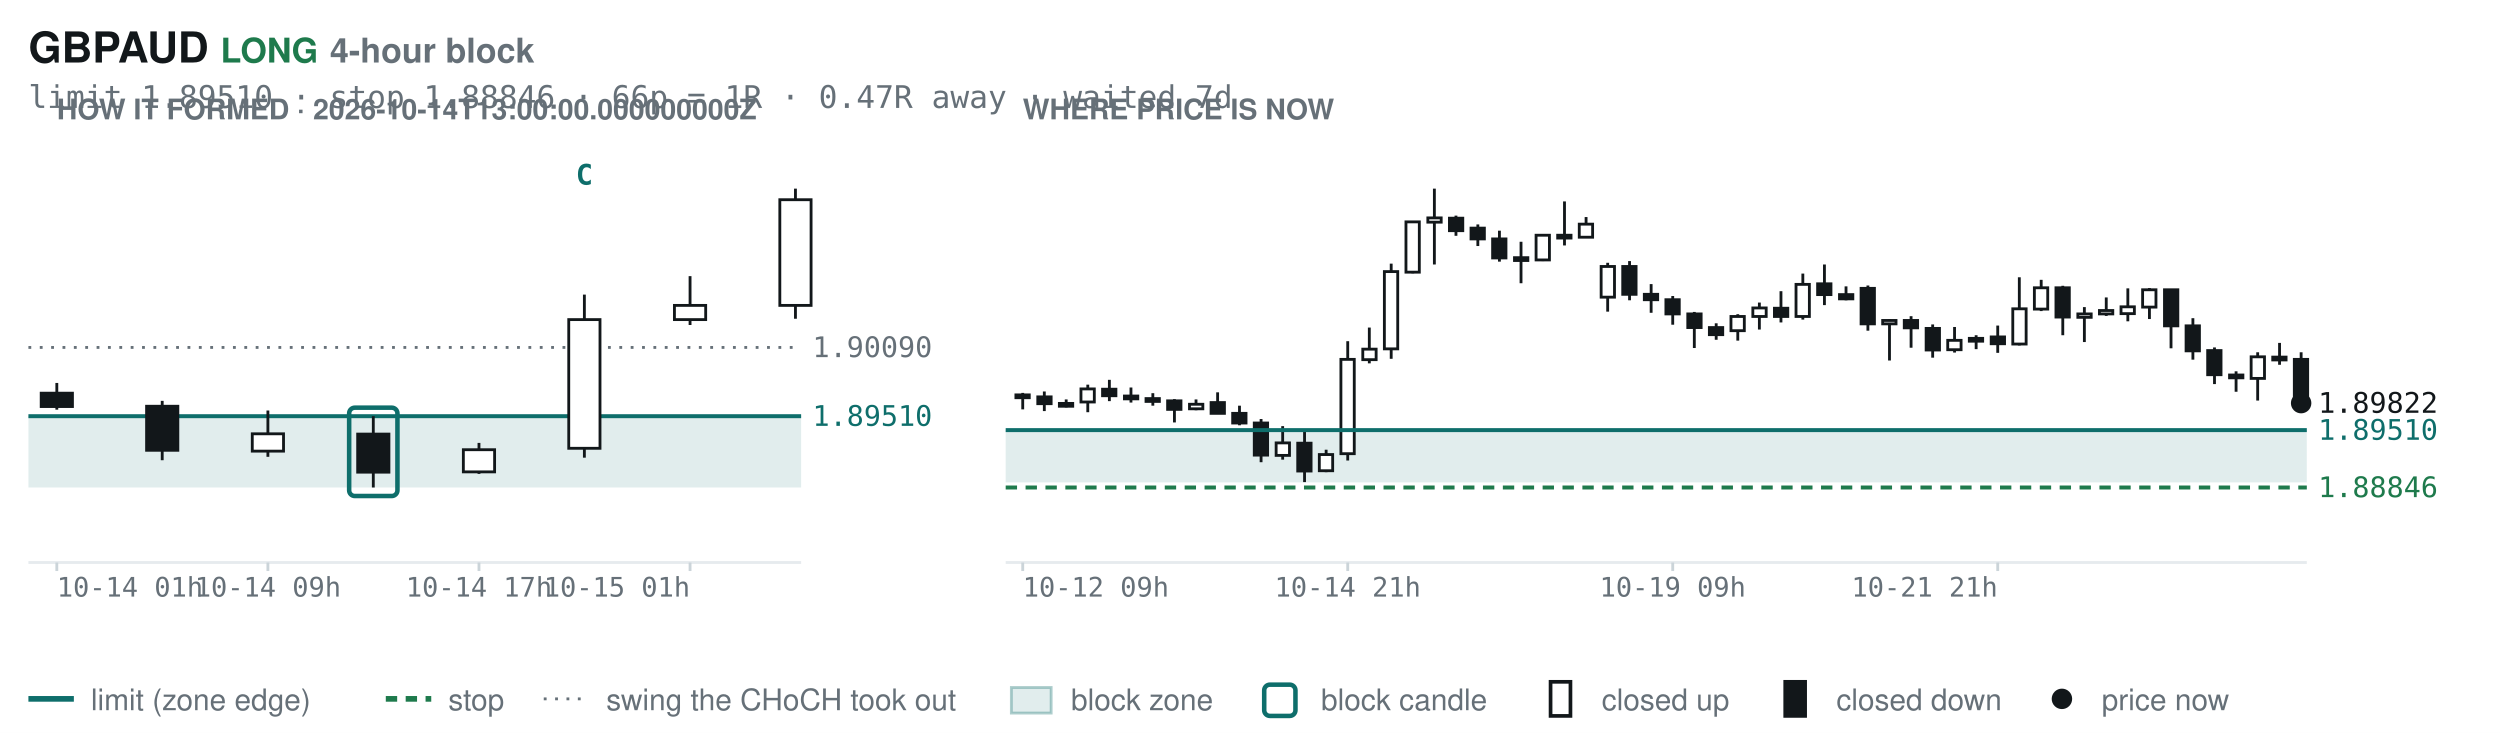
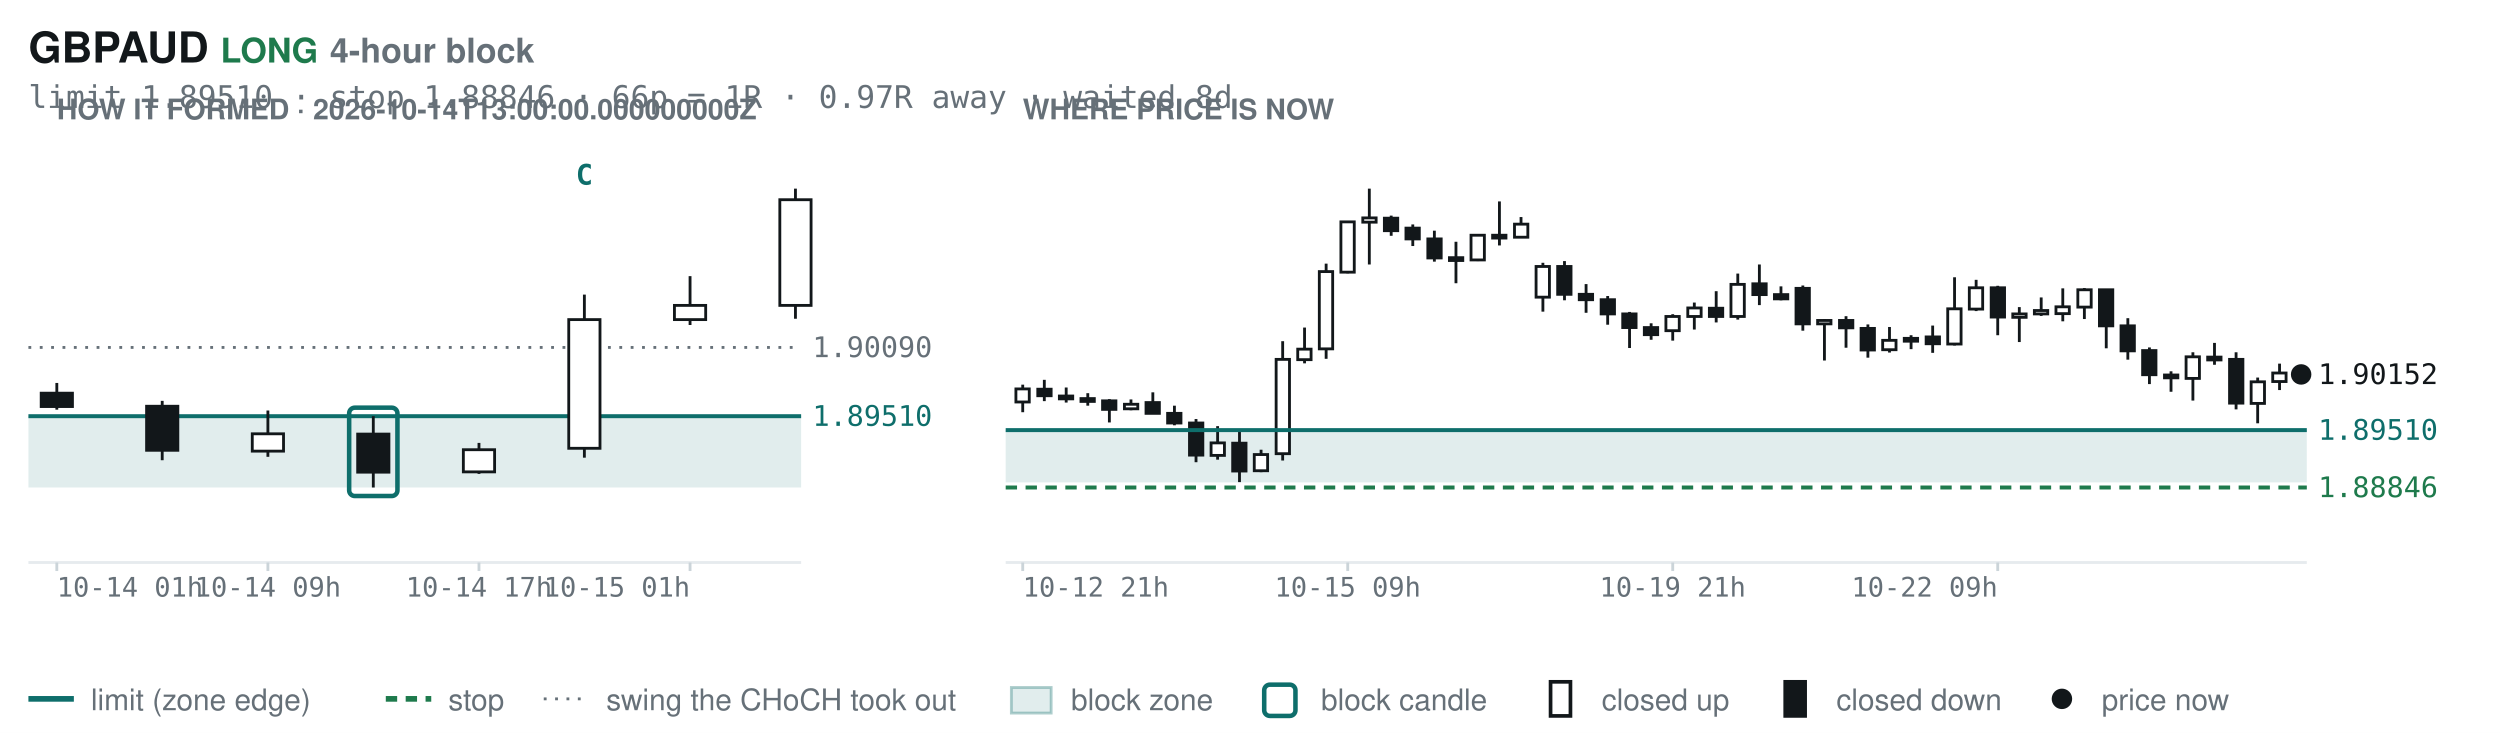
<svg xmlns="http://www.w3.org/2000/svg" viewBox="0 0 880 258" width="880" height="258" role="img" aria-label="GBPAUD long order block: the candles that formed it, and where price is now">
  <rect width="880" height="258" fill="#FFFFFF" />
  <text x="10" y="22" fill="#12171A" font-family="system-ui,-apple-system,Segoe UI,Helvetica,Arial,sans-serif" font-size="15" font-weight="700">GBPAUD <tspan fill="#1E7A4C" font-size="12">LONG</tspan>
    <tspan fill="#667078" font-size="12">4-hour block</tspan>
  </text>
-   <text x="10" y="38" fill="#667078" font-family="ui-monospace,SFMono-Regular,Menlo,Consolas,monospace" font-size="11">limit 1.89510 · stop 1.88846 · 66p = 1R · 0.47R away · waited 7d</text>
+   <text x="10" y="38" fill="#667078" font-family="ui-monospace,SFMono-Regular,Menlo,Consolas,monospace" font-size="11">limit 1.89510 · stop 1.88846 · 66p = 1R · 0.97R away · waited 8d</text>
  <text x="20" y="42" fill="#667078" font-family="system-ui,-apple-system,Segoe UI,Helvetica,Arial,sans-serif" font-size="10" font-weight="600">HOW IT FORMED · 2026-10-14T13:00:00.000000000Z</text>
  <text x="360" y="42" fill="#667078" font-family="system-ui,-apple-system,Segoe UI,Helvetica,Arial,sans-serif" font-size="10" font-weight="600">WHERE PRICE IS NOW</text>
  <rect x="10.0" y="146.5" width="272.0" height="25.1" fill="#0E6E6B1F" />
  <line x1="10.0" y1="122.3" x2="282.0" y2="122.3" stroke="#667078" stroke-width="1" stroke-dasharray="1 3" />
  <line x1="10.0" y1="146.5" x2="282.0" y2="146.5" stroke="#0E6E6B" stroke-width="1.4" />
  <line x1="20.0" y1="134.8" x2="20.0" y2="144.2" stroke="#12171A" stroke-width="1" />
  <rect x="14.5" y="138.4" width="11.0" height="4.7" fill="#12171A" stroke="#12171A" stroke-width="1" />
  <line x1="57.1" y1="141.1" x2="57.1" y2="162.0" stroke="#12171A" stroke-width="1" />
  <rect x="51.6" y="143.0" width="11.0" height="15.5" fill="#12171A" stroke="#12171A" stroke-width="1" />
  <line x1="94.3" y1="144.5" x2="94.3" y2="160.8" stroke="#12171A" stroke-width="1" />
  <rect x="88.8" y="152.7" width="11.0" height="6.1" fill="#FFFFFF" stroke="#12171A" stroke-width="1" />
  <line x1="131.4" y1="146.5" x2="131.4" y2="171.6" stroke="#12171A" stroke-width="1" />
  <rect x="125.9" y="152.8" width="11.0" height="13.4" fill="#12171A" stroke="#12171A" stroke-width="1" />
  <line x1="168.6" y1="155.9" x2="168.6" y2="166.8" stroke="#12171A" stroke-width="1" />
  <rect x="163.1" y="158.3" width="11.0" height="7.8" fill="#FFFFFF" stroke="#12171A" stroke-width="1" />
  <line x1="205.7" y1="103.7" x2="205.7" y2="161.1" stroke="#12171A" stroke-width="1" />
  <rect x="200.2" y="112.5" width="11.0" height="45.3" fill="#FFFFFF" stroke="#12171A" stroke-width="1" />
  <line x1="242.9" y1="97.2" x2="242.9" y2="114.4" stroke="#12171A" stroke-width="1" />
  <rect x="237.4" y="107.5" width="11.0" height="5.0" fill="#FFFFFF" stroke="#12171A" stroke-width="1" />
  <line x1="280.0" y1="66.4" x2="280.0" y2="112.2" stroke="#12171A" stroke-width="1" />
  <rect x="274.5" y="70.3" width="11.0" height="37.2" fill="#FFFFFF" stroke="#12171A" stroke-width="1" />
  <rect x="122.9" y="143.5" width="17.0" height="31.1" fill="none" stroke="#0E6E6B" stroke-width="1.6" rx="2" />
  <text x="205.7" y="65" fill="#0E6E6B" text-anchor="middle" font-family="ui-monospace,SFMono-Regular,Menlo,Consolas,monospace" font-size="10" font-weight="700">C</text>
  <line x1="10.0" y1="198.0" x2="282.0" y2="198.0" stroke="#E6EBEE" stroke-width="1" />
  <line x1="20.0" y1="198.0" x2="20.0" y2="201.0" stroke="#CBD4D9" stroke-width="1" />
  <text x="20.0" y="210.0" fill="#667078" text-anchor="start" font-family="ui-monospace,SFMono-Regular,Menlo,Consolas,monospace" font-size="9.5">10-14 01h</text>
  <line x1="94.3" y1="198.0" x2="94.3" y2="201.0" stroke="#CBD4D9" stroke-width="1" />
  <text x="94.3" y="210.0" fill="#667078" text-anchor="middle" font-family="ui-monospace,SFMono-Regular,Menlo,Consolas,monospace" font-size="9.5">10-14 09h</text>
  <line x1="168.6" y1="198.0" x2="168.6" y2="201.0" stroke="#CBD4D9" stroke-width="1" />
  <text x="168.6" y="210.0" fill="#667078" text-anchor="middle" font-family="ui-monospace,SFMono-Regular,Menlo,Consolas,monospace" font-size="9.5">10-14 17h</text>
  <line x1="242.9" y1="198.0" x2="242.9" y2="201.0" stroke="#CBD4D9" stroke-width="1" />
  <text x="242.9" y="210.0" fill="#667078" text-anchor="end" font-family="ui-monospace,SFMono-Regular,Menlo,Consolas,monospace" font-size="9.5">10-15 01h</text>
  <text x="286.0" y="149.9" fill="#0E6E6B" font-family="ui-monospace,SFMono-Regular,Menlo,Consolas,monospace" font-size="10">1.89510</text>
  <text x="286.0" y="125.7" fill="#667078" font-family="ui-monospace,SFMono-Regular,Menlo,Consolas,monospace" font-size="10">1.90090</text>
  <rect x="354.0" y="151.4" width="458.0" height="18.4" fill="#0E6E6B1F" />
-   <line x1="360.0" y1="138.3" x2="360.0" y2="144.1" stroke="#12171A" stroke-width="1" />
-   <rect x="357.6" y="139.0" width="4.7" height="1.0" fill="#12171A" stroke="#12171A" stroke-width="1" />
-   <line x1="367.6" y1="137.8" x2="367.6" y2="144.7" stroke="#12171A" stroke-width="1" />
-   <rect x="365.3" y="139.7" width="4.7" height="2.4" fill="#12171A" stroke="#12171A" stroke-width="1" />
-   <line x1="375.3" y1="140.6" x2="375.3" y2="143.4" stroke="#12171A" stroke-width="1" />
-   <rect x="372.9" y="142.0" width="4.7" height="1.0" fill="#12171A" stroke="#12171A" stroke-width="1" />
-   <line x1="382.9" y1="135.4" x2="382.9" y2="145.1" stroke="#12171A" stroke-width="1" />
-   <rect x="380.5" y="136.9" width="4.7" height="4.6" fill="#FFFFFF" stroke="#12171A" stroke-width="1" />
-   <line x1="390.5" y1="133.7" x2="390.5" y2="141.2" stroke="#12171A" stroke-width="1" />
-   <rect x="388.1" y="137.0" width="4.7" height="2.3" fill="#12171A" stroke="#12171A" stroke-width="1" />
-   <line x1="398.1" y1="136.4" x2="398.1" y2="141.7" stroke="#12171A" stroke-width="1" />
-   <rect x="395.8" y="139.4" width="4.7" height="1.0" fill="#12171A" stroke="#12171A" stroke-width="1" />
-   <line x1="405.8" y1="138.4" x2="405.8" y2="142.8" stroke="#12171A" stroke-width="1" />
-   <rect x="403.4" y="140.3" width="4.7" height="1.0" fill="#12171A" stroke="#12171A" stroke-width="1" />
-   <line x1="413.4" y1="140.5" x2="413.4" y2="148.7" stroke="#12171A" stroke-width="1" />
-   <rect x="411.0" y="141.1" width="4.7" height="3.0" fill="#12171A" stroke="#12171A" stroke-width="1" />
-   <line x1="421.0" y1="140.6" x2="421.0" y2="144.4" stroke="#12171A" stroke-width="1" />
-   <rect x="418.7" y="142.3" width="4.7" height="1.6" fill="#FFFFFF" stroke="#12171A" stroke-width="1" />
-   <line x1="428.6" y1="138.1" x2="428.6" y2="145.7" stroke="#12171A" stroke-width="1" />
-   <rect x="426.3" y="141.7" width="4.7" height="3.8" fill="#12171A" stroke="#12171A" stroke-width="1" />
-   <line x1="436.3" y1="142.8" x2="436.3" y2="149.7" stroke="#12171A" stroke-width="1" />
-   <rect x="433.9" y="145.5" width="4.7" height="3.4" fill="#12171A" stroke="#12171A" stroke-width="1" />
-   <line x1="443.9" y1="147.5" x2="443.9" y2="162.7" stroke="#12171A" stroke-width="1" />
-   <rect x="441.5" y="148.9" width="4.7" height="11.3" fill="#12171A" stroke="#12171A" stroke-width="1" />
-   <line x1="451.5" y1="150.0" x2="451.5" y2="161.8" stroke="#12171A" stroke-width="1" />
-   <rect x="449.2" y="155.9" width="4.7" height="4.4" fill="#FFFFFF" stroke="#12171A" stroke-width="1" />
-   <line x1="459.2" y1="151.4" x2="459.2" y2="169.7" stroke="#12171A" stroke-width="1" />
-   <rect x="456.8" y="156.0" width="4.7" height="9.8" fill="#12171A" stroke="#12171A" stroke-width="1" />
-   <line x1="466.8" y1="158.3" x2="466.8" y2="166.2" stroke="#12171A" stroke-width="1" />
-   <rect x="464.4" y="160.0" width="4.7" height="5.7" fill="#FFFFFF" stroke="#12171A" stroke-width="1" />
-   <line x1="474.4" y1="120.1" x2="474.4" y2="162.1" stroke="#12171A" stroke-width="1" />
-   <rect x="472.0" y="126.5" width="4.7" height="33.2" fill="#FFFFFF" stroke="#12171A" stroke-width="1" />
-   <line x1="482.0" y1="115.3" x2="482.0" y2="127.9" stroke="#12171A" stroke-width="1" />
-   <rect x="479.7" y="122.9" width="4.7" height="3.7" fill="#FFFFFF" stroke="#12171A" stroke-width="1" />
-   <line x1="489.7" y1="92.8" x2="489.7" y2="126.3" stroke="#12171A" stroke-width="1" />
-   <rect x="487.3" y="95.6" width="4.7" height="27.2" fill="#FFFFFF" stroke="#12171A" stroke-width="1" />
-   <line x1="497.3" y1="77.9" x2="497.3" y2="96.2" stroke="#12171A" stroke-width="1" />
-   <rect x="494.9" y="78.1" width="4.7" height="17.7" fill="#FFFFFF" stroke="#12171A" stroke-width="1" />
-   <line x1="504.9" y1="66.4" x2="504.9" y2="93.1" stroke="#12171A" stroke-width="1" />
-   <rect x="502.6" y="76.7" width="4.7" height="1.5" fill="#FFFFFF" stroke="#12171A" stroke-width="1" />
-   <line x1="512.5" y1="75.9" x2="512.5" y2="83.0" stroke="#12171A" stroke-width="1" />
-   <rect x="510.2" y="76.8" width="4.7" height="4.4" fill="#12171A" stroke="#12171A" stroke-width="1" />
-   <line x1="520.2" y1="79.0" x2="520.2" y2="86.6" stroke="#12171A" stroke-width="1" />
-   <rect x="517.8" y="80.3" width="4.7" height="3.8" fill="#12171A" stroke="#12171A" stroke-width="1" />
-   <line x1="527.8" y1="81.2" x2="527.8" y2="92.1" stroke="#12171A" stroke-width="1" />
-   <rect x="525.4" y="84.1" width="4.7" height="6.7" fill="#12171A" stroke="#12171A" stroke-width="1" />
-   <line x1="535.4" y1="85.1" x2="535.4" y2="99.7" stroke="#12171A" stroke-width="1" />
-   <rect x="533.1" y="90.7" width="4.7" height="1.0" fill="#12171A" stroke="#12171A" stroke-width="1" />
-   <line x1="543.1" y1="82.6" x2="543.1" y2="91.9" stroke="#12171A" stroke-width="1" />
-   <rect x="540.7" y="82.8" width="4.7" height="8.7" fill="#FFFFFF" stroke="#12171A" stroke-width="1" />
-   <line x1="550.7" y1="70.9" x2="550.7" y2="86.4" stroke="#12171A" stroke-width="1" />
-   <rect x="548.3" y="82.8" width="4.7" height="1.0" fill="#12171A" stroke="#12171A" stroke-width="1" />
-   <line x1="558.3" y1="76.4" x2="558.3" y2="83.6" stroke="#12171A" stroke-width="1" />
-   <rect x="555.9" y="78.9" width="4.7" height="4.6" fill="#FFFFFF" stroke="#12171A" stroke-width="1" />
-   <line x1="565.9" y1="92.5" x2="565.9" y2="109.7" stroke="#12171A" stroke-width="1" />
-   <rect x="563.6" y="93.8" width="4.7" height="10.8" fill="#FFFFFF" stroke="#12171A" stroke-width="1" />
-   <line x1="573.6" y1="91.9" x2="573.6" y2="105.7" stroke="#12171A" stroke-width="1" />
-   <rect x="571.2" y="93.8" width="4.7" height="9.8" fill="#12171A" stroke="#12171A" stroke-width="1" />
-   <line x1="581.2" y1="100.0" x2="581.2" y2="110.1" stroke="#12171A" stroke-width="1" />
-   <rect x="578.8" y="103.6" width="4.7" height="1.9" fill="#12171A" stroke="#12171A" stroke-width="1" />
-   <line x1="588.8" y1="104.2" x2="588.8" y2="114.3" stroke="#12171A" stroke-width="1" />
-   <rect x="586.4" y="105.5" width="4.7" height="5.0" fill="#12171A" stroke="#12171A" stroke-width="1" />
-   <line x1="596.4" y1="109.8" x2="596.4" y2="122.5" stroke="#12171A" stroke-width="1" />
-   <rect x="594.1" y="110.5" width="4.7" height="4.8" fill="#12171A" stroke="#12171A" stroke-width="1" />
-   <line x1="604.1" y1="113.8" x2="604.1" y2="119.6" stroke="#12171A" stroke-width="1" />
-   <rect x="601.7" y="115.3" width="4.7" height="2.5" fill="#12171A" stroke="#12171A" stroke-width="1" />
-   <line x1="611.7" y1="110.6" x2="611.7" y2="119.9" stroke="#12171A" stroke-width="1" />
-   <rect x="609.3" y="111.4" width="4.7" height="5.0" fill="#FFFFFF" stroke="#12171A" stroke-width="1" />
-   <line x1="619.3" y1="106.5" x2="619.3" y2="116.0" stroke="#12171A" stroke-width="1" />
-   <rect x="617.0" y="108.4" width="4.7" height="3.0" fill="#FFFFFF" stroke="#12171A" stroke-width="1" />
-   <line x1="626.9" y1="102.5" x2="626.9" y2="113.5" stroke="#12171A" stroke-width="1" />
-   <rect x="624.6" y="108.5" width="4.7" height="2.9" fill="#12171A" stroke="#12171A" stroke-width="1" />
-   <line x1="634.6" y1="96.3" x2="634.6" y2="112.5" stroke="#12171A" stroke-width="1" />
-   <rect x="632.2" y="100.1" width="4.7" height="11.3" fill="#FFFFFF" stroke="#12171A" stroke-width="1" />
-   <line x1="642.2" y1="93.1" x2="642.2" y2="107.4" stroke="#12171A" stroke-width="1" />
-   <rect x="639.8" y="99.9" width="4.7" height="3.8" fill="#12171A" stroke="#12171A" stroke-width="1" />
-   <line x1="649.8" y1="100.8" x2="649.8" y2="105.7" stroke="#12171A" stroke-width="1" />
-   <rect x="647.5" y="103.7" width="4.7" height="1.5" fill="#12171A" stroke="#12171A" stroke-width="1" />
-   <line x1="657.5" y1="100.5" x2="657.5" y2="116.4" stroke="#12171A" stroke-width="1" />
-   <rect x="655.1" y="101.5" width="4.7" height="12.5" fill="#12171A" stroke="#12171A" stroke-width="1" />
-   <line x1="665.1" y1="112.4" x2="665.1" y2="126.9" stroke="#12171A" stroke-width="1" />
-   <rect x="662.7" y="112.8" width="4.7" height="1.2" fill="#FFFFFF" stroke="#12171A" stroke-width="1" />
-   <line x1="672.7" y1="111.3" x2="672.7" y2="122.4" stroke="#12171A" stroke-width="1" />
-   <rect x="670.3" y="112.8" width="4.7" height="2.6" fill="#12171A" stroke="#12171A" stroke-width="1" />
-   <line x1="680.3" y1="114.2" x2="680.3" y2="125.9" stroke="#12171A" stroke-width="1" />
-   <rect x="678.0" y="115.6" width="4.7" height="7.6" fill="#12171A" stroke="#12171A" stroke-width="1" />
-   <line x1="688.0" y1="115.1" x2="688.0" y2="124.1" stroke="#12171A" stroke-width="1" />
-   <rect x="685.6" y="119.8" width="4.7" height="3.3" fill="#FFFFFF" stroke="#12171A" stroke-width="1" />
-   <line x1="695.6" y1="118.0" x2="695.6" y2="122.9" stroke="#12171A" stroke-width="1" />
-   <rect x="693.2" y="119.1" width="4.7" height="1.0" fill="#FFFFFF" stroke="#12171A" stroke-width="1" />
-   <line x1="703.2" y1="114.6" x2="703.2" y2="124.2" stroke="#12171A" stroke-width="1" />
-   <rect x="700.9" y="118.6" width="4.7" height="2.4" fill="#12171A" stroke="#12171A" stroke-width="1" />
-   <line x1="710.8" y1="97.6" x2="710.8" y2="121.6" stroke="#12171A" stroke-width="1" />
-   <rect x="708.5" y="108.7" width="4.7" height="12.4" fill="#FFFFFF" stroke="#12171A" stroke-width="1" />
-   <line x1="718.5" y1="98.5" x2="718.5" y2="109.5" stroke="#12171A" stroke-width="1" />
-   <rect x="716.1" y="101.3" width="4.7" height="7.5" fill="#FFFFFF" stroke="#12171A" stroke-width="1" />
-   <line x1="726.1" y1="100.6" x2="726.1" y2="118.0" stroke="#12171A" stroke-width="1" />
-   <rect x="723.7" y="101.3" width="4.7" height="10.3" fill="#12171A" stroke="#12171A" stroke-width="1" />
-   <line x1="733.7" y1="108.1" x2="733.7" y2="120.4" stroke="#12171A" stroke-width="1" />
-   <rect x="731.4" y="110.5" width="4.7" height="1.2" fill="#FFFFFF" stroke="#12171A" stroke-width="1" />
-   <line x1="741.4" y1="104.7" x2="741.4" y2="111.2" stroke="#12171A" stroke-width="1" />
-   <rect x="739.0" y="109.3" width="4.7" height="1.2" fill="#FFFFFF" stroke="#12171A" stroke-width="1" />
-   <line x1="749.0" y1="101.5" x2="749.0" y2="113.1" stroke="#12171A" stroke-width="1" />
-   <rect x="746.6" y="108.0" width="4.7" height="2.4" fill="#FFFFFF" stroke="#12171A" stroke-width="1" />
-   <line x1="756.6" y1="101.4" x2="756.6" y2="112.3" stroke="#12171A" stroke-width="1" />
-   <rect x="754.2" y="102.0" width="4.7" height="6.1" fill="#FFFFFF" stroke="#12171A" stroke-width="1" />
-   <line x1="764.2" y1="102.0" x2="764.2" y2="122.6" stroke="#12171A" stroke-width="1" />
-   <rect x="761.9" y="102.0" width="4.7" height="12.7" fill="#12171A" stroke="#12171A" stroke-width="1" />
-   <line x1="771.9" y1="112.0" x2="771.9" y2="126.6" stroke="#12171A" stroke-width="1" />
-   <rect x="769.5" y="114.7" width="4.7" height="8.8" fill="#12171A" stroke="#12171A" stroke-width="1" />
-   <line x1="779.5" y1="122.3" x2="779.5" y2="135.2" stroke="#12171A" stroke-width="1" />
-   <rect x="777.1" y="123.4" width="4.7" height="8.5" fill="#12171A" stroke="#12171A" stroke-width="1" />
-   <line x1="787.1" y1="130.7" x2="787.1" y2="137.9" stroke="#12171A" stroke-width="1" />
-   <rect x="784.8" y="132.0" width="4.7" height="1.0" fill="#12171A" stroke="#12171A" stroke-width="1" />
-   <line x1="794.7" y1="124.0" x2="794.7" y2="141.0" stroke="#12171A" stroke-width="1" />
-   <rect x="792.4" y="125.6" width="4.7" height="7.6" fill="#FFFFFF" stroke="#12171A" stroke-width="1" />
-   <line x1="802.4" y1="120.7" x2="802.4" y2="128.4" stroke="#12171A" stroke-width="1" />
-   <rect x="800.0" y="125.7" width="4.7" height="1.0" fill="#12171A" stroke="#12171A" stroke-width="1" />
-   <line x1="810.0" y1="124.0" x2="810.0" y2="144.1" stroke="#12171A" stroke-width="1" />
-   <rect x="807.6" y="126.5" width="4.7" height="15.4" fill="#12171A" stroke="#12171A" stroke-width="1" />
+   <line x1="360.0" y1="135.4" x2="360.0" y2="145.1" stroke="#12171A" stroke-width="1" />
+   <rect x="357.6" y="136.9" width="4.7" height="4.6" fill="#FFFFFF" stroke="#12171A" stroke-width="1" />
+   <line x1="367.6" y1="133.7" x2="367.6" y2="141.2" stroke="#12171A" stroke-width="1" />
+   <rect x="365.3" y="137.0" width="4.7" height="2.3" fill="#12171A" stroke="#12171A" stroke-width="1" />
+   <line x1="375.3" y1="136.4" x2="375.3" y2="141.7" stroke="#12171A" stroke-width="1" />
+   <rect x="372.9" y="139.4" width="4.7" height="1.0" fill="#12171A" stroke="#12171A" stroke-width="1" />
+   <line x1="382.9" y1="138.4" x2="382.9" y2="142.8" stroke="#12171A" stroke-width="1" />
+   <rect x="380.5" y="140.3" width="4.7" height="1.0" fill="#12171A" stroke="#12171A" stroke-width="1" />
+   <line x1="390.5" y1="140.5" x2="390.5" y2="148.7" stroke="#12171A" stroke-width="1" />
+   <rect x="388.1" y="141.1" width="4.7" height="3.0" fill="#12171A" stroke="#12171A" stroke-width="1" />
+   <line x1="398.1" y1="140.6" x2="398.1" y2="144.4" stroke="#12171A" stroke-width="1" />
+   <rect x="395.8" y="142.3" width="4.7" height="1.6" fill="#FFFFFF" stroke="#12171A" stroke-width="1" />
+   <line x1="405.8" y1="138.1" x2="405.8" y2="145.7" stroke="#12171A" stroke-width="1" />
+   <rect x="403.4" y="141.7" width="4.7" height="3.8" fill="#12171A" stroke="#12171A" stroke-width="1" />
+   <line x1="413.4" y1="142.8" x2="413.4" y2="149.7" stroke="#12171A" stroke-width="1" />
+   <rect x="411.0" y="145.5" width="4.7" height="3.4" fill="#12171A" stroke="#12171A" stroke-width="1" />
+   <line x1="421.0" y1="147.5" x2="421.0" y2="162.7" stroke="#12171A" stroke-width="1" />
+   <rect x="418.7" y="148.9" width="4.7" height="11.3" fill="#12171A" stroke="#12171A" stroke-width="1" />
+   <line x1="428.6" y1="150.0" x2="428.6" y2="161.8" stroke="#12171A" stroke-width="1" />
+   <rect x="426.3" y="155.9" width="4.7" height="4.4" fill="#FFFFFF" stroke="#12171A" stroke-width="1" />
+   <line x1="436.3" y1="151.4" x2="436.3" y2="169.7" stroke="#12171A" stroke-width="1" />
+   <rect x="433.9" y="156.0" width="4.7" height="9.8" fill="#12171A" stroke="#12171A" stroke-width="1" />
+   <line x1="443.9" y1="158.3" x2="443.9" y2="166.2" stroke="#12171A" stroke-width="1" />
+   <rect x="441.5" y="160.0" width="4.7" height="5.7" fill="#FFFFFF" stroke="#12171A" stroke-width="1" />
+   <line x1="451.5" y1="120.1" x2="451.5" y2="162.1" stroke="#12171A" stroke-width="1" />
+   <rect x="449.2" y="126.5" width="4.7" height="33.2" fill="#FFFFFF" stroke="#12171A" stroke-width="1" />
+   <line x1="459.2" y1="115.3" x2="459.2" y2="127.9" stroke="#12171A" stroke-width="1" />
+   <rect x="456.8" y="122.9" width="4.7" height="3.7" fill="#FFFFFF" stroke="#12171A" stroke-width="1" />
+   <line x1="466.8" y1="92.8" x2="466.8" y2="126.3" stroke="#12171A" stroke-width="1" />
+   <rect x="464.4" y="95.6" width="4.7" height="27.2" fill="#FFFFFF" stroke="#12171A" stroke-width="1" />
+   <line x1="474.4" y1="77.9" x2="474.4" y2="96.2" stroke="#12171A" stroke-width="1" />
+   <rect x="472.0" y="78.1" width="4.7" height="17.7" fill="#FFFFFF" stroke="#12171A" stroke-width="1" />
+   <line x1="482.0" y1="66.4" x2="482.0" y2="93.1" stroke="#12171A" stroke-width="1" />
+   <rect x="479.7" y="76.7" width="4.7" height="1.5" fill="#FFFFFF" stroke="#12171A" stroke-width="1" />
+   <line x1="489.7" y1="75.9" x2="489.7" y2="83.0" stroke="#12171A" stroke-width="1" />
+   <rect x="487.3" y="76.8" width="4.7" height="4.4" fill="#12171A" stroke="#12171A" stroke-width="1" />
+   <line x1="497.3" y1="79.0" x2="497.3" y2="86.6" stroke="#12171A" stroke-width="1" />
+   <rect x="494.9" y="80.3" width="4.7" height="3.8" fill="#12171A" stroke="#12171A" stroke-width="1" />
+   <line x1="504.9" y1="81.2" x2="504.9" y2="92.1" stroke="#12171A" stroke-width="1" />
+   <rect x="502.6" y="84.1" width="4.7" height="6.7" fill="#12171A" stroke="#12171A" stroke-width="1" />
+   <line x1="512.5" y1="85.1" x2="512.5" y2="99.7" stroke="#12171A" stroke-width="1" />
+   <rect x="510.2" y="90.7" width="4.7" height="1.0" fill="#12171A" stroke="#12171A" stroke-width="1" />
+   <line x1="520.2" y1="82.6" x2="520.2" y2="91.9" stroke="#12171A" stroke-width="1" />
+   <rect x="517.8" y="82.8" width="4.7" height="8.7" fill="#FFFFFF" stroke="#12171A" stroke-width="1" />
+   <line x1="527.8" y1="70.9" x2="527.8" y2="86.4" stroke="#12171A" stroke-width="1" />
+   <rect x="525.4" y="82.8" width="4.7" height="1.0" fill="#12171A" stroke="#12171A" stroke-width="1" />
+   <line x1="535.4" y1="76.4" x2="535.4" y2="83.6" stroke="#12171A" stroke-width="1" />
+   <rect x="533.1" y="78.9" width="4.7" height="4.6" fill="#FFFFFF" stroke="#12171A" stroke-width="1" />
+   <line x1="543.1" y1="92.5" x2="543.1" y2="109.7" stroke="#12171A" stroke-width="1" />
+   <rect x="540.7" y="93.8" width="4.7" height="10.8" fill="#FFFFFF" stroke="#12171A" stroke-width="1" />
+   <line x1="550.7" y1="91.9" x2="550.7" y2="105.7" stroke="#12171A" stroke-width="1" />
+   <rect x="548.3" y="93.8" width="4.7" height="9.8" fill="#12171A" stroke="#12171A" stroke-width="1" />
+   <line x1="558.3" y1="100.0" x2="558.3" y2="110.1" stroke="#12171A" stroke-width="1" />
+   <rect x="555.9" y="103.6" width="4.7" height="1.9" fill="#12171A" stroke="#12171A" stroke-width="1" />
+   <line x1="565.9" y1="104.2" x2="565.9" y2="114.3" stroke="#12171A" stroke-width="1" />
+   <rect x="563.6" y="105.5" width="4.7" height="5.0" fill="#12171A" stroke="#12171A" stroke-width="1" />
+   <line x1="573.6" y1="109.8" x2="573.6" y2="122.5" stroke="#12171A" stroke-width="1" />
+   <rect x="571.2" y="110.5" width="4.7" height="4.8" fill="#12171A" stroke="#12171A" stroke-width="1" />
+   <line x1="581.2" y1="113.8" x2="581.2" y2="119.6" stroke="#12171A" stroke-width="1" />
+   <rect x="578.8" y="115.3" width="4.7" height="2.5" fill="#12171A" stroke="#12171A" stroke-width="1" />
+   <line x1="588.8" y1="110.6" x2="588.8" y2="119.9" stroke="#12171A" stroke-width="1" />
+   <rect x="586.4" y="111.4" width="4.7" height="5.0" fill="#FFFFFF" stroke="#12171A" stroke-width="1" />
+   <line x1="596.4" y1="106.5" x2="596.4" y2="116.0" stroke="#12171A" stroke-width="1" />
+   <rect x="594.1" y="108.4" width="4.7" height="3.0" fill="#FFFFFF" stroke="#12171A" stroke-width="1" />
+   <line x1="604.1" y1="102.5" x2="604.1" y2="113.5" stroke="#12171A" stroke-width="1" />
+   <rect x="601.7" y="108.5" width="4.7" height="2.9" fill="#12171A" stroke="#12171A" stroke-width="1" />
+   <line x1="611.7" y1="96.3" x2="611.7" y2="112.5" stroke="#12171A" stroke-width="1" />
+   <rect x="609.3" y="100.1" width="4.7" height="11.3" fill="#FFFFFF" stroke="#12171A" stroke-width="1" />
+   <line x1="619.3" y1="93.1" x2="619.3" y2="107.4" stroke="#12171A" stroke-width="1" />
+   <rect x="617.0" y="99.9" width="4.7" height="3.8" fill="#12171A" stroke="#12171A" stroke-width="1" />
+   <line x1="626.9" y1="100.8" x2="626.9" y2="105.7" stroke="#12171A" stroke-width="1" />
+   <rect x="624.6" y="103.7" width="4.7" height="1.5" fill="#12171A" stroke="#12171A" stroke-width="1" />
+   <line x1="634.6" y1="100.5" x2="634.6" y2="116.4" stroke="#12171A" stroke-width="1" />
+   <rect x="632.2" y="101.5" width="4.7" height="12.5" fill="#12171A" stroke="#12171A" stroke-width="1" />
+   <line x1="642.2" y1="112.4" x2="642.2" y2="126.9" stroke="#12171A" stroke-width="1" />
+   <rect x="639.8" y="112.8" width="4.7" height="1.2" fill="#FFFFFF" stroke="#12171A" stroke-width="1" />
+   <line x1="649.8" y1="111.3" x2="649.8" y2="122.4" stroke="#12171A" stroke-width="1" />
+   <rect x="647.5" y="112.8" width="4.7" height="2.6" fill="#12171A" stroke="#12171A" stroke-width="1" />
+   <line x1="657.5" y1="114.2" x2="657.5" y2="125.9" stroke="#12171A" stroke-width="1" />
+   <rect x="655.1" y="115.6" width="4.7" height="7.6" fill="#12171A" stroke="#12171A" stroke-width="1" />
+   <line x1="665.1" y1="115.1" x2="665.1" y2="124.1" stroke="#12171A" stroke-width="1" />
+   <rect x="662.7" y="119.8" width="4.7" height="3.3" fill="#FFFFFF" stroke="#12171A" stroke-width="1" />
+   <line x1="672.7" y1="118.0" x2="672.7" y2="122.9" stroke="#12171A" stroke-width="1" />
+   <rect x="670.3" y="119.1" width="4.7" height="1.0" fill="#FFFFFF" stroke="#12171A" stroke-width="1" />
+   <line x1="680.3" y1="114.6" x2="680.3" y2="124.2" stroke="#12171A" stroke-width="1" />
+   <rect x="678.0" y="118.6" width="4.7" height="2.4" fill="#12171A" stroke="#12171A" stroke-width="1" />
+   <line x1="688.0" y1="97.6" x2="688.0" y2="121.6" stroke="#12171A" stroke-width="1" />
+   <rect x="685.6" y="108.7" width="4.7" height="12.4" fill="#FFFFFF" stroke="#12171A" stroke-width="1" />
+   <line x1="695.6" y1="98.5" x2="695.6" y2="109.5" stroke="#12171A" stroke-width="1" />
+   <rect x="693.2" y="101.3" width="4.7" height="7.5" fill="#FFFFFF" stroke="#12171A" stroke-width="1" />
+   <line x1="703.2" y1="100.6" x2="703.2" y2="118.0" stroke="#12171A" stroke-width="1" />
+   <rect x="700.9" y="101.3" width="4.7" height="10.3" fill="#12171A" stroke="#12171A" stroke-width="1" />
+   <line x1="710.8" y1="108.1" x2="710.8" y2="120.4" stroke="#12171A" stroke-width="1" />
+   <rect x="708.5" y="110.5" width="4.7" height="1.2" fill="#FFFFFF" stroke="#12171A" stroke-width="1" />
+   <line x1="718.5" y1="104.7" x2="718.5" y2="111.2" stroke="#12171A" stroke-width="1" />
+   <rect x="716.1" y="109.3" width="4.7" height="1.2" fill="#FFFFFF" stroke="#12171A" stroke-width="1" />
+   <line x1="726.1" y1="101.5" x2="726.1" y2="113.1" stroke="#12171A" stroke-width="1" />
+   <rect x="723.7" y="108.0" width="4.7" height="2.4" fill="#FFFFFF" stroke="#12171A" stroke-width="1" />
+   <line x1="733.7" y1="101.4" x2="733.7" y2="112.3" stroke="#12171A" stroke-width="1" />
+   <rect x="731.4" y="102.0" width="4.7" height="6.1" fill="#FFFFFF" stroke="#12171A" stroke-width="1" />
+   <line x1="741.4" y1="102.0" x2="741.4" y2="122.6" stroke="#12171A" stroke-width="1" />
+   <rect x="739.0" y="102.0" width="4.7" height="12.7" fill="#12171A" stroke="#12171A" stroke-width="1" />
+   <line x1="749.0" y1="112.0" x2="749.0" y2="126.6" stroke="#12171A" stroke-width="1" />
+   <rect x="746.6" y="114.7" width="4.7" height="8.8" fill="#12171A" stroke="#12171A" stroke-width="1" />
+   <line x1="756.6" y1="122.3" x2="756.6" y2="135.2" stroke="#12171A" stroke-width="1" />
+   <rect x="754.2" y="123.4" width="4.7" height="8.5" fill="#12171A" stroke="#12171A" stroke-width="1" />
+   <line x1="764.2" y1="130.7" x2="764.2" y2="137.9" stroke="#12171A" stroke-width="1" />
+   <rect x="761.9" y="132.0" width="4.7" height="1.0" fill="#12171A" stroke="#12171A" stroke-width="1" />
+   <line x1="771.9" y1="124.0" x2="771.9" y2="141.0" stroke="#12171A" stroke-width="1" />
+   <rect x="769.5" y="125.6" width="4.7" height="7.6" fill="#FFFFFF" stroke="#12171A" stroke-width="1" />
+   <line x1="779.5" y1="120.7" x2="779.5" y2="128.4" stroke="#12171A" stroke-width="1" />
+   <rect x="777.1" y="125.7" width="4.7" height="1.0" fill="#12171A" stroke="#12171A" stroke-width="1" />
+   <line x1="787.1" y1="124.0" x2="787.1" y2="144.1" stroke="#12171A" stroke-width="1" />
+   <rect x="784.8" y="126.5" width="4.7" height="15.4" fill="#12171A" stroke="#12171A" stroke-width="1" />
+   <line x1="794.7" y1="132.9" x2="794.7" y2="149.0" stroke="#12171A" stroke-width="1" />
+   <rect x="792.4" y="134.4" width="4.7" height="7.6" fill="#FFFFFF" stroke="#12171A" stroke-width="1" />
+   <line x1="802.4" y1="128.0" x2="802.4" y2="137.3" stroke="#12171A" stroke-width="1" />
+   <rect x="800.0" y="131.3" width="4.7" height="3.0" fill="#FFFFFF" stroke="#12171A" stroke-width="1" />
+   <line x1="810.0" y1="130.8" x2="810.0" y2="134.9" stroke="#12171A" stroke-width="1" />
+   <rect x="807.6" y="131.3" width="4.7" height="1.0" fill="#12171A" stroke="#12171A" stroke-width="1" />
  <line x1="354.0" y1="151.4" x2="812.0" y2="151.4" stroke="#0E6E6B" stroke-width="1.4" />
  <line x1="354.0" y1="171.6" x2="812.0" y2="171.6" stroke="#1E7A4C" stroke-width="1.4" stroke-dasharray="4 3" />
-   <circle cx="810.0" cy="141.9" r="3.6" fill="#12171A" />
+   <circle cx="810.0" cy="131.8" r="3.6" fill="#12171A" />
  <line x1="354.0" y1="198.0" x2="812.0" y2="198.0" stroke="#E6EBEE" stroke-width="1" />
  <line x1="360.0" y1="198.0" x2="360.0" y2="201.0" stroke="#CBD4D9" stroke-width="1" />
-   <text x="360.0" y="210.0" fill="#667078" text-anchor="start" font-family="ui-monospace,SFMono-Regular,Menlo,Consolas,monospace" font-size="9.5">10-12 09h</text>
+   <text x="360.0" y="210.0" fill="#667078" text-anchor="start" font-family="ui-monospace,SFMono-Regular,Menlo,Consolas,monospace" font-size="9.5">10-12 21h</text>
  <line x1="474.4" y1="198.0" x2="474.4" y2="201.0" stroke="#CBD4D9" stroke-width="1" />
-   <text x="474.4" y="210.0" fill="#667078" text-anchor="middle" font-family="ui-monospace,SFMono-Regular,Menlo,Consolas,monospace" font-size="9.5">10-14 21h</text>
+   <text x="474.4" y="210.0" fill="#667078" text-anchor="middle" font-family="ui-monospace,SFMono-Regular,Menlo,Consolas,monospace" font-size="9.5">10-15 09h</text>
  <line x1="588.8" y1="198.0" x2="588.8" y2="201.0" stroke="#CBD4D9" stroke-width="1" />
-   <text x="588.8" y="210.0" fill="#667078" text-anchor="middle" font-family="ui-monospace,SFMono-Regular,Menlo,Consolas,monospace" font-size="9.5">10-19 09h</text>
+   <text x="588.8" y="210.0" fill="#667078" text-anchor="middle" font-family="ui-monospace,SFMono-Regular,Menlo,Consolas,monospace" font-size="9.5">10-19 21h</text>
  <line x1="703.2" y1="198.0" x2="703.2" y2="201.0" stroke="#CBD4D9" stroke-width="1" />
-   <text x="703.2" y="210.0" fill="#667078" text-anchor="end" font-family="ui-monospace,SFMono-Regular,Menlo,Consolas,monospace" font-size="9.5">10-21 21h</text>
+   <text x="703.2" y="210.0" fill="#667078" text-anchor="end" font-family="ui-monospace,SFMono-Regular,Menlo,Consolas,monospace" font-size="9.5">10-22 09h</text>
  <text x="816.0" y="154.8" fill="#0E6E6B" font-family="ui-monospace,SFMono-Regular,Menlo,Consolas,monospace" font-size="10">1.89510</text>
  <text x="816.0" y="175.0" fill="#1E7A4C" font-family="ui-monospace,SFMono-Regular,Menlo,Consolas,monospace" font-size="10">1.88846</text>
-   <text x="816.0" y="145.3" fill="#12171A" font-family="ui-monospace,SFMono-Regular,Menlo,Consolas,monospace" font-size="10">1.89822</text>
+   <text x="816.0" y="135.2" fill="#12171A" font-family="ui-monospace,SFMono-Regular,Menlo,Consolas,monospace" font-size="10">1.90152</text>
  <g transform="translate(10.0,242)">
    <line x1="0" y1="4" x2="16" y2="4" stroke="#0E6E6B" stroke-width="2" />
    <text x="22" y="8" fill="#667078" font-family="system-ui,-apple-system,Segoe UI,Helvetica,Arial,sans-serif" font-size="10.5">limit (zone edge)</text>
  </g>
  <g transform="translate(135.8,242)">
    <line x1="0" y1="4" x2="16" y2="4" stroke="#1E7A4C" stroke-width="2" stroke-dasharray="4 3" />
    <text x="22" y="8" fill="#667078" font-family="system-ui,-apple-system,Segoe UI,Helvetica,Arial,sans-serif" font-size="10.5">stop</text>
  </g>
  <g transform="translate(191.4,242)">
    <line x1="0" y1="4" x2="16" y2="4" stroke="#667078" stroke-width="1" stroke-dasharray="1 3" />
    <text x="22" y="8" fill="#667078" font-family="system-ui,-apple-system,Segoe UI,Helvetica,Arial,sans-serif" font-size="10.5">swing the CHoCH took out</text>
  </g>
  <g transform="translate(355.0,242)">
    <rect x="1" y="0" width="14" height="9" fill="#0E6E6B1F" stroke="#0E6E6B55" />
    <text x="22" y="8" fill="#667078" font-family="system-ui,-apple-system,Segoe UI,Helvetica,Arial,sans-serif" font-size="10.5">block zone</text>
  </g>
  <g transform="translate(443.0,242)">
    <rect x="2" y="-1" width="11" height="11" fill="none" stroke="#0E6E6B" stroke-width="1.6" rx="2" />
    <text x="22" y="8" fill="#667078" font-family="system-ui,-apple-system,Segoe UI,Helvetica,Arial,sans-serif" font-size="10.5">block candle</text>
  </g>
  <g transform="translate(541.8,242)">
    <rect x="4" y="-2" width="7" height="12" fill="#FFFFFF" stroke="#12171A" stroke-width="1.3" />
    <text x="22" y="8" fill="#667078" font-family="system-ui,-apple-system,Segoe UI,Helvetica,Arial,sans-serif" font-size="10.5">closed up</text>
  </g>
  <g transform="translate(624.4,242)">
    <rect x="4" y="-2" width="7" height="12" fill="#12171A" stroke="#12171A" stroke-width="1.3" />
    <text x="22" y="8" fill="#667078" font-family="system-ui,-apple-system,Segoe UI,Helvetica,Arial,sans-serif" font-size="10.5">closed down</text>
  </g>
  <g transform="translate(717.8,242)">
    <circle cx="8" cy="4" r="3.6" fill="#12171A" />
    <text x="22" y="8" fill="#667078" font-family="system-ui,-apple-system,Segoe UI,Helvetica,Arial,sans-serif" font-size="10.5">price now</text>
  </g>
</svg>
